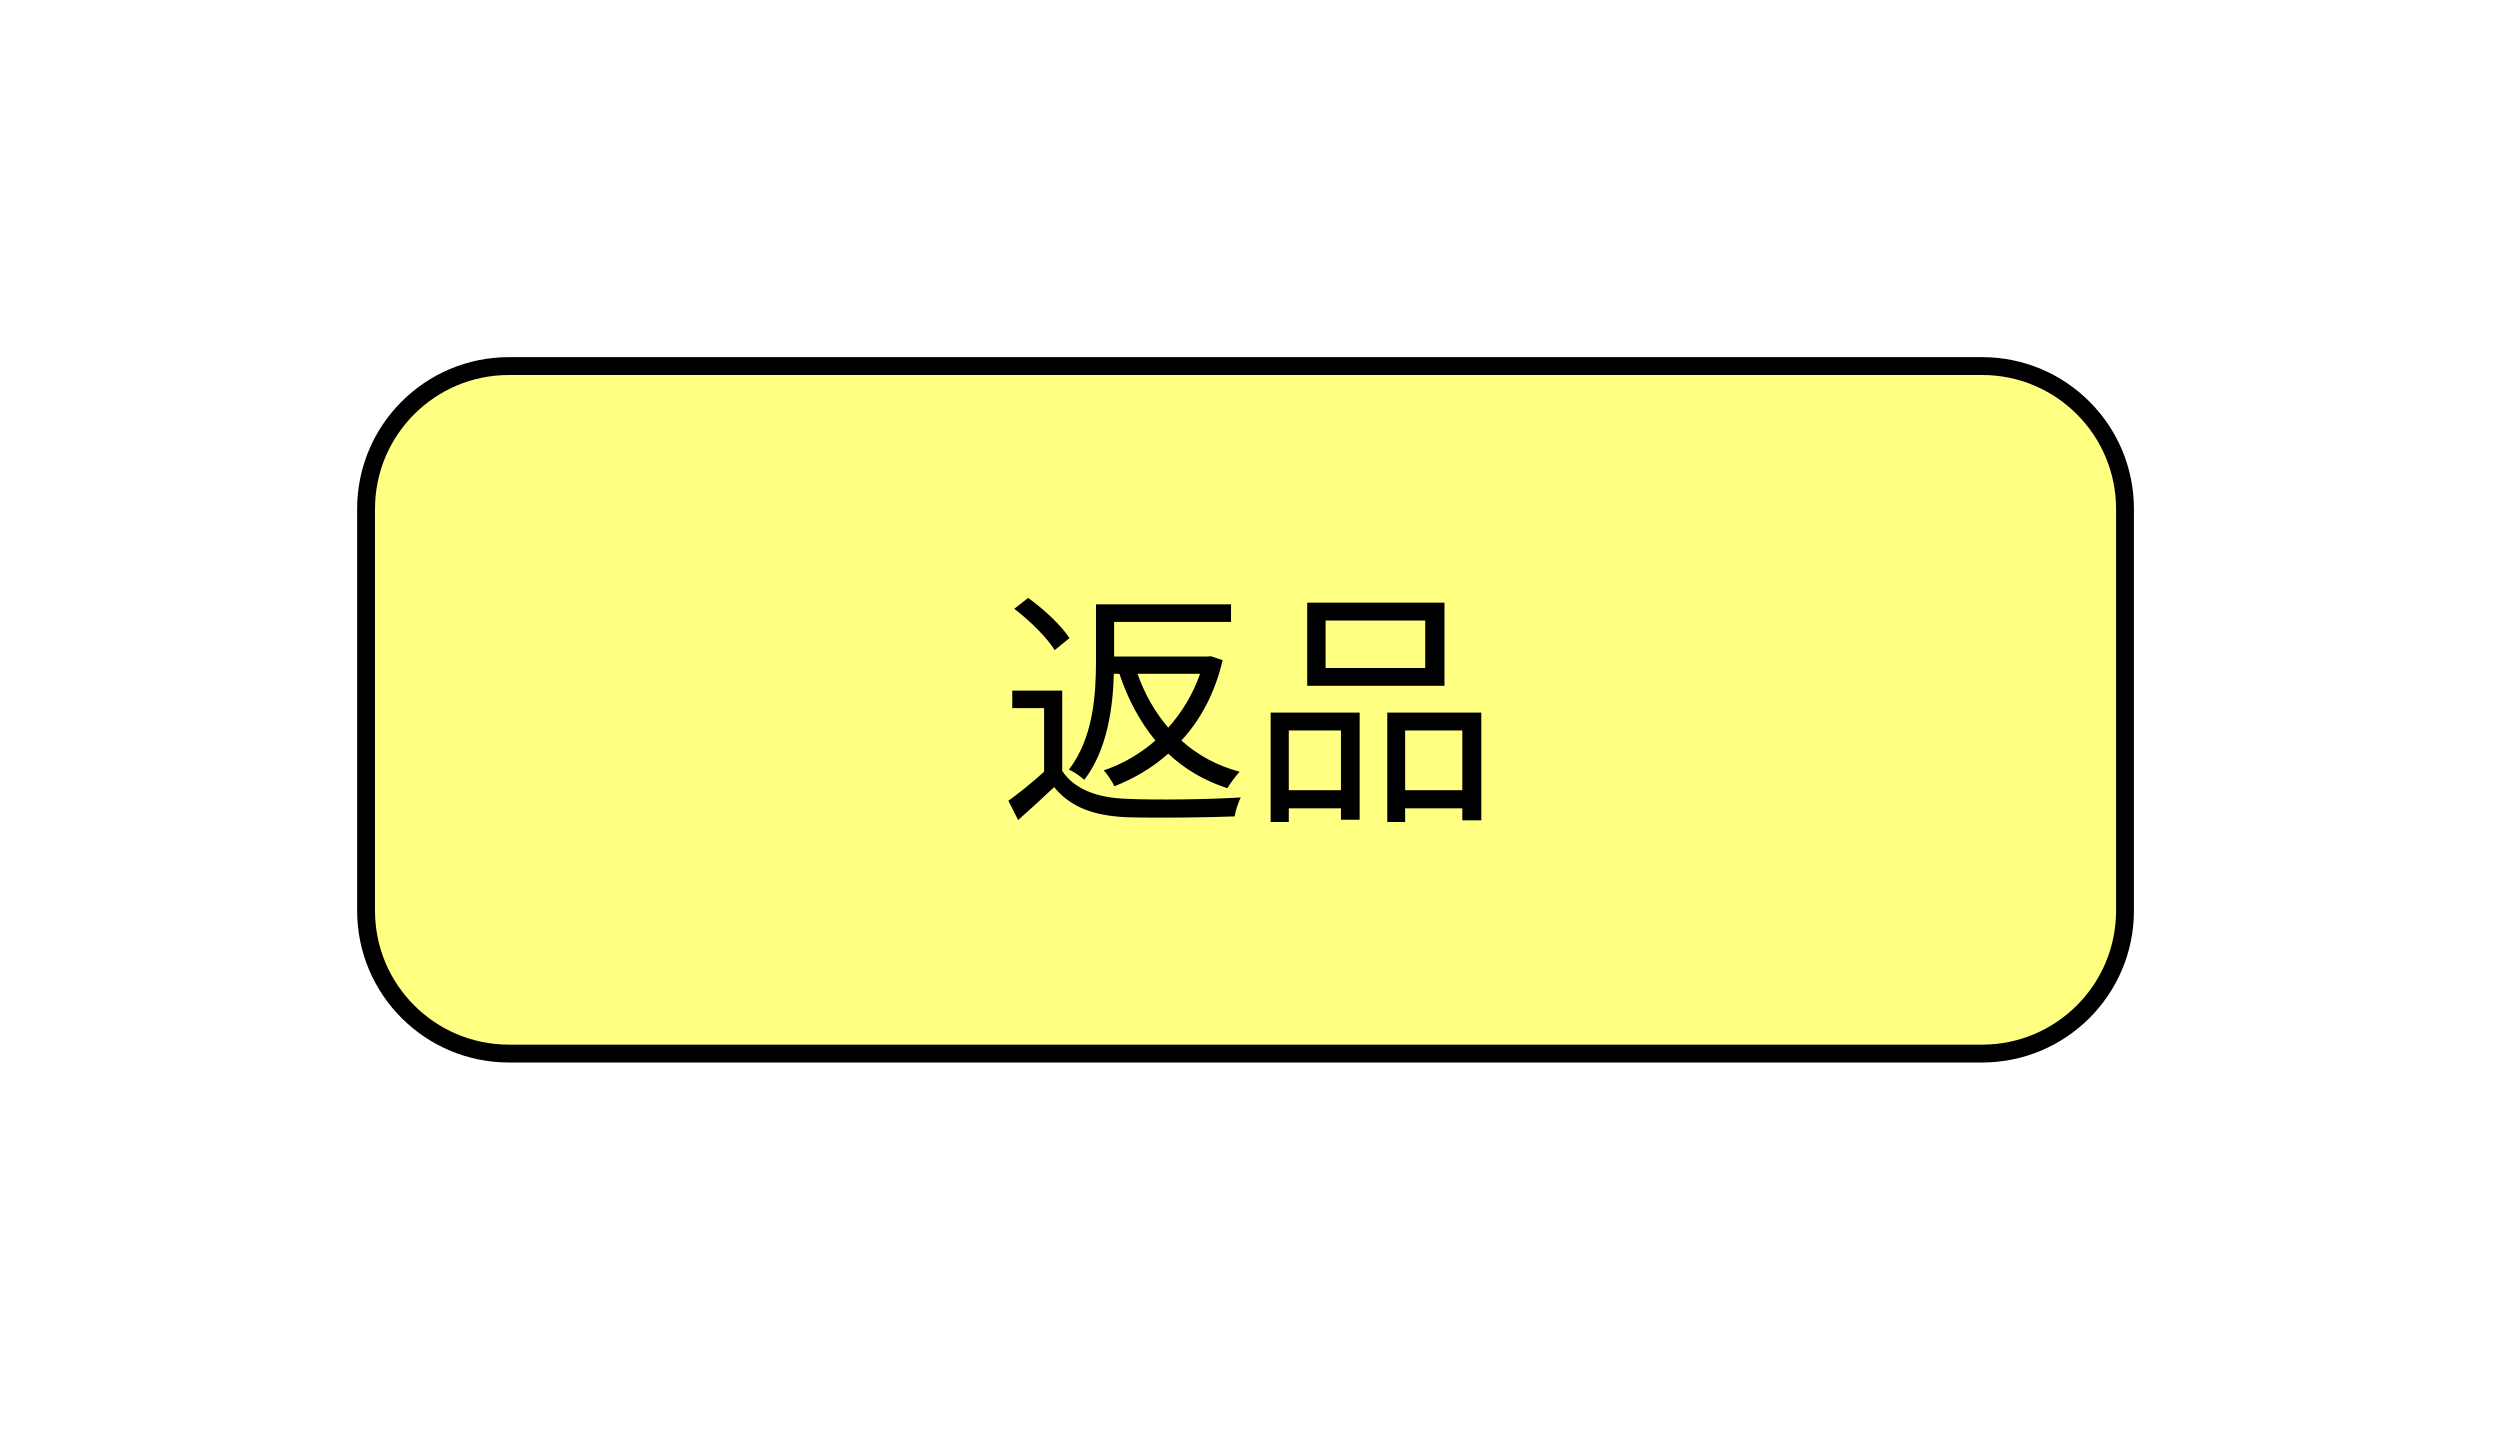
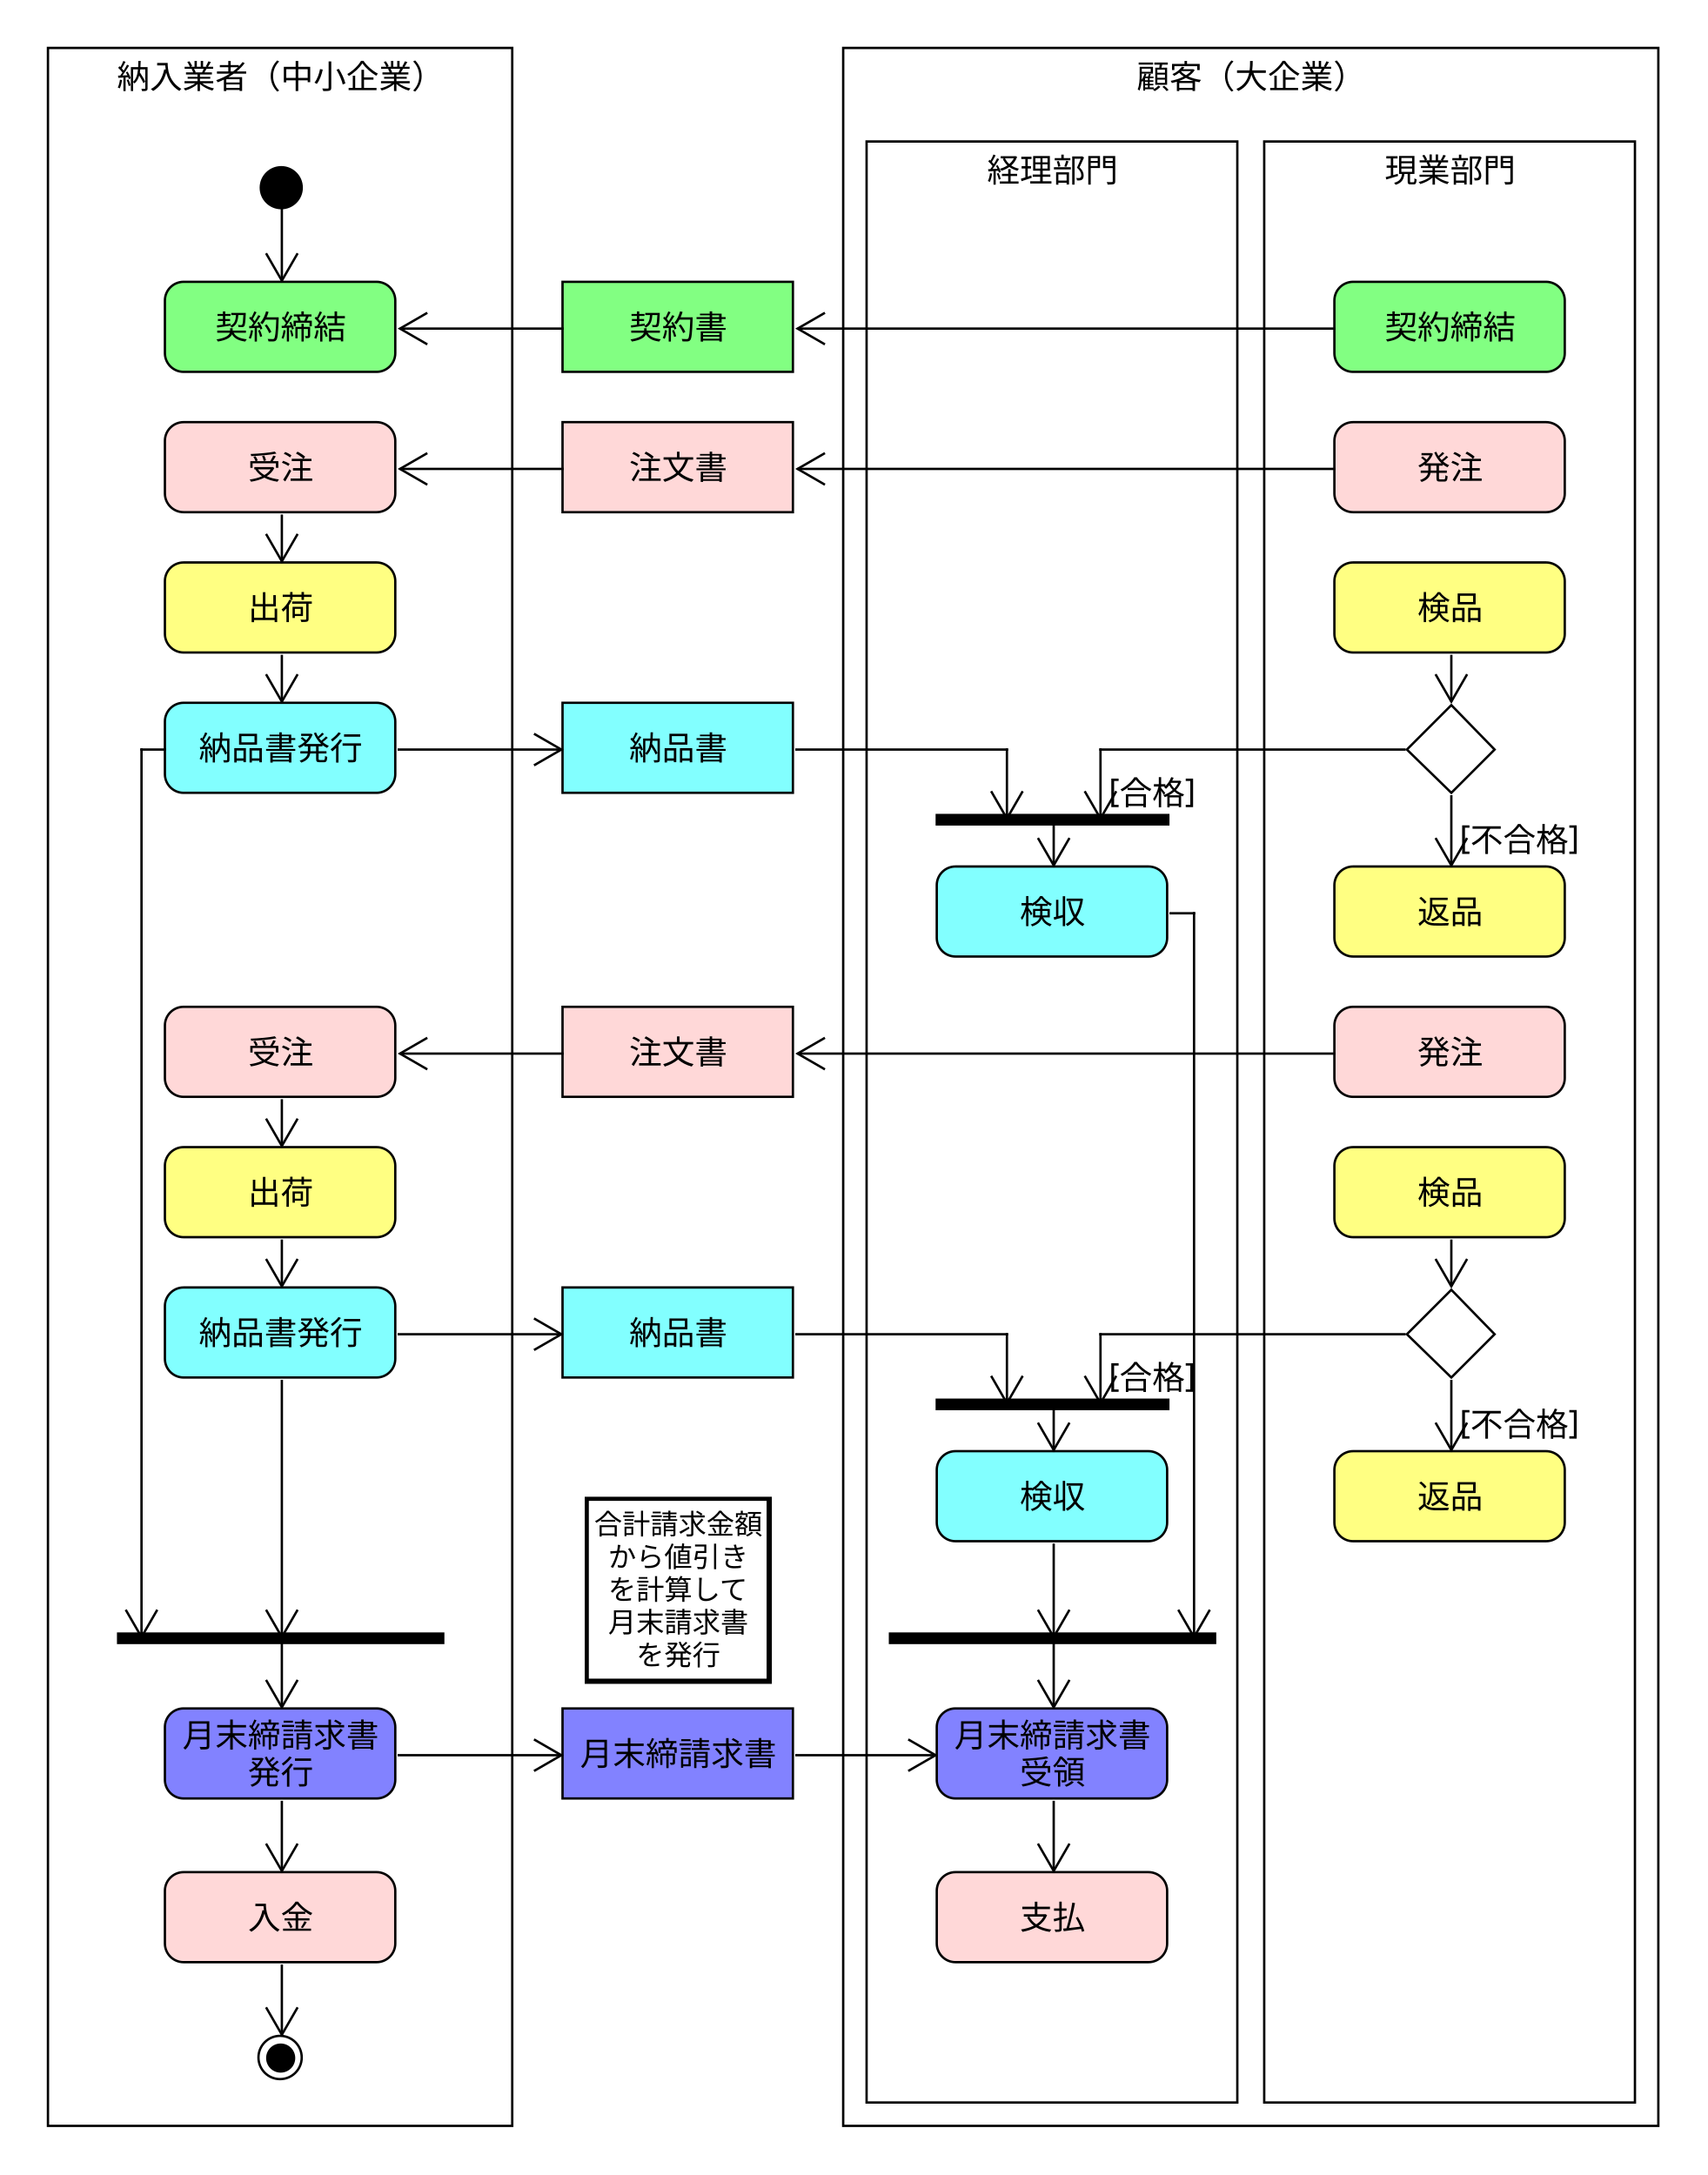
- <svg xmlns="http://www.w3.org/2000/svg" fill-opacity="1" color-rendering="auto" color-interpolation="auto" text-rendering="auto" stroke="black" stroke-linecap="square" width="140" stroke-miterlimit="10" shape-rendering="auto" stroke-opacity="1" fill="black" stroke-dasharray="none" font-weight="normal" stroke-width="1" viewBox="530 580 140 80" height="80" font-family="'Dialog'" font-style="normal" stroke-linejoin="miter" font-size="12px" stroke-dashoffset="0" image-rendering="auto">
+ <svg xmlns="http://www.w3.org/2000/svg" fill-opacity="1" color-rendering="auto" color-interpolation="auto" text-rendering="auto" stroke="black" stroke-linecap="square" width="730" stroke-miterlimit="10" shape-rendering="auto" stroke-opacity="1" fill="black" stroke-dasharray="none" font-weight="normal" stroke-width="1" viewBox="-20 -20 730 930" height="930" font-family="'Dialog'" font-style="normal" stroke-linejoin="miter" font-size="12px" stroke-dashoffset="0" image-rendering="auto">
  <defs id="genericDefs" />
  <g>
    <defs id="defs1">
      <clipPath clipPathUnits="userSpaceOnUse" id="clipPath1">
        <path d="M0 0 L2147483647 0 L2147483647 2147483647 L0 2147483647 L0 0 Z" />
      </clipPath>
      <clipPath clipPathUnits="userSpaceOnUse" id="clipPath2">
        <path d="M0 0 L0 40 L100 40 L100 0 Z" />
      </clipPath>
+       <clipPath clipPathUnits="userSpaceOnUse" id="clipPath3">
+         <path d="M0 0 L0 40 L40 40 L40 0 Z" />
+       </clipPath>
+       <clipPath clipPathUnits="userSpaceOnUse" id="clipPath4">
+         <path d="M0 0 L0 80 L80 80 L80 0 Z" />
+       </clipPath>
+       <clipPath clipPathUnits="userSpaceOnUse" id="clipPath5">
+         <path d="M0 0 L0 20 L140 20 L140 0 Z" />
+       </clipPath>
+       <clipPath clipPathUnits="userSpaceOnUse" id="clipPath6">
+         <path d="M0 0 L0 20 L100 20 L100 0 Z" />
+       </clipPath>
+       <clipPath clipPathUnits="userSpaceOnUse" id="clipPath7">
+         <path d="M0 0 L0 840 L160 840 L160 0 Z" />
+       </clipPath>
+       <clipPath clipPathUnits="userSpaceOnUse" id="clipPath8">
+         <path d="M0 0 L0 20 L20 20 L20 0 Z" />
+       </clipPath>
+       <clipPath clipPathUnits="userSpaceOnUse" id="clipPath9">
+         <path d="M0 0 L0 890 L350 890 L350 0 Z" />
+       </clipPath>
+       <clipPath clipPathUnits="userSpaceOnUse" id="clipPath10">
+         <path d="M0 0 L0 890 L200 890 L200 0 Z" />
+       </clipPath>
+       <clipPath clipPathUnits="userSpaceOnUse" id="clipPath11">
+         <path d="M0 0 L0 60 L80 60 L80 0 Z" />
+       </clipPath>
+       <clipPath clipPathUnits="userSpaceOnUse" id="clipPath12">
+         <path d="M0 0 L0 50 L30 50 L30 0 Z" />
+       </clipPath>
+       <clipPath clipPathUnits="userSpaceOnUse" id="clipPath13">
+         <path d="M0 0 L0 30 L100 30 L100 0 Z" />
+       </clipPath>
+       <clipPath clipPathUnits="userSpaceOnUse" id="clipPath14">
+         <path d="M0 0 L0 30 L260 30 L260 0 Z" />
+       </clipPath>
+       <clipPath clipPathUnits="userSpaceOnUse" id="clipPath15">
+         <path d="M0 0 L0 60 L30 60 L30 0 Z" />
+       </clipPath>
+       <clipPath clipPathUnits="userSpaceOnUse" id="clipPath16">
+         <path d="M0 0 L0 70 L30 70 L30 0 Z" />
+       </clipPath>
+       <clipPath clipPathUnits="userSpaceOnUse" id="clipPath17">
+         <path d="M0 0 L0 340 L40 340 L40 0 Z" />
+       </clipPath>
+       <clipPath clipPathUnits="userSpaceOnUse" id="clipPath18">
+         <path d="M0 0 L0 60 L160 60 L160 0 Z" />
+       </clipPath>
+       <clipPath clipPathUnits="userSpaceOnUse" id="clipPath19">
+         <path d="M0 0 L0 30 L90 30 L90 0 Z" />
+       </clipPath>
+       <clipPath clipPathUnits="userSpaceOnUse" id="clipPath20">
+         <path d="M0 0 L0 60 L120 60 L120 0 Z" />
+       </clipPath>
+       <clipPath clipPathUnits="userSpaceOnUse" id="clipPath21">
+         <path d="M0 0 L0 140 L30 140 L30 0 Z" />
+       </clipPath>
+       <clipPath clipPathUnits="userSpaceOnUse" id="clipPath22">
+         <path d="M0 0 L0 410 L40 410 L40 0 Z" />
+       </clipPath>
    </defs>
+     <g fill="rgb(255,255,0)" fill-opacity="0.49" transform="translate(550,350)" stroke-opacity="0.49" stroke="rgb(255,255,0)">
+       <rect x="0.5" y="0.5" clip-path="url(#clipPath2)" width="98.5" rx="8" ry="8" height="38.5" stroke="none" />
+     </g>
+     <g transform="translate(550,350)">
+       <rect x="0.5" y="0.5" clip-path="url(#clipPath2)" fill="none" width="98.5" rx="8" ry="8" height="38.5" />
+       <text x="36" font-size="14px" y="24.909" clip-path="url(#clipPath2)" font-family="sans-serif" stroke="none" xml:space="preserve">返品</text>
+     </g>
+     <g fill="rgb(255,255,255)" fill-opacity="0" transform="translate(580,280)" stroke-opacity="0" stroke="rgb(255,255,255)">
+       <path d="M20.5 1.5 L39 20.5 L20.5 39 L1.5 20.5 Z" stroke="none" clip-path="url(#clipPath3)" />
+     </g>
+     <g transform="translate(580,280)">
+       <path fill="none" d="M20.5 1.5 L39 20.5 L20.5 39 L1.5 20.5 Z" clip-path="url(#clipPath3)" />
+     </g>
    <g fill="rgb(255,255,0)" fill-opacity="0.49" transform="translate(550,600)" stroke-opacity="0.49" stroke="rgb(255,255,0)">
      <rect x="0.5" y="0.5" clip-path="url(#clipPath2)" width="98.5" rx="8" ry="8" height="38.5" stroke="none" />
    </g>
    <g transform="translate(550,600)">
      <rect x="0.5" y="0.5" clip-path="url(#clipPath2)" fill="none" width="98.5" rx="8" ry="8" height="38.5" />
      <text x="36" font-size="14px" y="24.909" clip-path="url(#clipPath2)" font-family="sans-serif" stroke="none" xml:space="preserve">返品</text>
+     </g>
+     <g fill="rgb(255,255,255)" fill-opacity="0.49" transform="translate(580,530)" stroke-opacity="0.49" stroke="rgb(255,255,255)">
+       <path d="M20.5 1.5 L39 20.5 L20.5 39 L1.5 20.5 Z" stroke="none" clip-path="url(#clipPath3)" />
+     </g>
+     <g transform="translate(580,530)">
+       <path fill="none" d="M20.5 1.5 L39 20.5 L20.5 39 L1.5 20.5 Z" clip-path="url(#clipPath3)" />
+     </g>
+     <g fill="rgb(255,255,255)" fill-opacity="0" transform="translate(230,620)" stroke-opacity="0" stroke="rgb(255,255,255)">
+       <rect x="0.5" width="78.5" height="78.5" y="0.5" clip-path="url(#clipPath4)" stroke="none" />
+     </g>
+     <g stroke-width="2.5" transform="translate(230,620)">
+       <rect fill="none" x="0.5" width="78.5" height="78.5" y="0.5" clip-path="url(#clipPath4)" />
+       <text x="4" xml:space="preserve" y="16.02" clip-path="url(#clipPath4)" font-family="sans-serif" stroke="none">合計請求金額</text>
+       <text x="10" xml:space="preserve" y="30.007" clip-path="url(#clipPath4)" font-family="sans-serif" stroke="none">から値引き</text>
+       <text x="10" xml:space="preserve" y="43.993" clip-path="url(#clipPath4)" font-family="sans-serif" stroke="none">を計算して</text>
+       <text x="10" xml:space="preserve" y="57.98" clip-path="url(#clipPath4)" font-family="sans-serif" stroke="none">月末請求書</text>
+       <text x="22" xml:space="preserve" y="71.966" clip-path="url(#clipPath4)" font-family="sans-serif" stroke="none">を発行</text>
+     </g>
+     <g fill="rgb(255,175,175)" fill-opacity="0.49" transform="translate(550,410)" stroke-opacity="0.49" stroke="rgb(255,175,175)">
+       <rect x="0.5" y="0.5" clip-path="url(#clipPath2)" width="98.5" rx="8" ry="8" height="38.5" stroke="none" />
+     </g>
+     <g transform="translate(550,410)">
+       <rect x="0.5" y="0.5" clip-path="url(#clipPath2)" fill="none" width="98.5" rx="8" ry="8" height="38.5" />
+       <text x="36" font-size="14px" y="24.909" clip-path="url(#clipPath2)" font-family="sans-serif" stroke="none" xml:space="preserve">発注</text>
+     </g>
+     <g fill="rgb(255,175,175)" fill-opacity="0.49" transform="translate(220,410)" stroke-opacity="0.49" stroke="rgb(255,175,175)">
+       <rect x="0.5" width="98.5" height="38.5" y="0.5" clip-path="url(#clipPath2)" stroke="none" />
+     </g>
+     <g transform="translate(220,410)">
+       <rect fill="none" x="0.5" width="98.5" height="38.5" y="0.5" clip-path="url(#clipPath2)" />
+       <text x="29" font-size="14px" y="24.909" clip-path="url(#clipPath2)" font-family="sans-serif" stroke="none" xml:space="preserve">注文書</text>
+     </g>
+     <g fill="rgb(255,175,175)" fill-opacity="0.49" transform="translate(50,410)" stroke-opacity="0.49" stroke="rgb(255,175,175)">
+       <rect x="0.5" y="0.5" clip-path="url(#clipPath2)" width="98.5" rx="8" ry="8" height="38.5" stroke="none" />
+     </g>
+     <g transform="translate(50,410)">
+       <rect x="0.5" y="0.5" clip-path="url(#clipPath2)" fill="none" width="98.5" rx="8" ry="8" height="38.5" />
+       <text x="36" font-size="14px" y="24.909" clip-path="url(#clipPath2)" font-family="sans-serif" stroke="none" xml:space="preserve">受注</text>
+     </g>
+     <g fill="rgb(255,175,175)" fill-opacity="0.49" transform="translate(550,160)" stroke-opacity="0.49" stroke="rgb(255,175,175)">
+       <rect x="0.5" y="0.5" clip-path="url(#clipPath2)" width="98.5" rx="8" ry="8" height="38.5" stroke="none" />
+     </g>
+     <g transform="translate(550,160)">
+       <rect x="0.5" y="0.5" clip-path="url(#clipPath2)" fill="none" width="98.5" rx="8" ry="8" height="38.5" />
+       <text x="36" font-size="14px" y="24.909" clip-path="url(#clipPath2)" font-family="sans-serif" stroke="none" xml:space="preserve">発注</text>
+     </g>
+     <g fill="rgb(255,175,175)" fill-opacity="0.49" transform="translate(50,160)" stroke-opacity="0.49" stroke="rgb(255,175,175)">
+       <rect x="0.5" y="0.5" clip-path="url(#clipPath2)" width="98.5" rx="8" ry="8" height="38.5" stroke="none" />
+     </g>
+     <g transform="translate(50,160)">
+       <rect x="0.5" y="0.5" clip-path="url(#clipPath2)" fill="none" width="98.5" rx="8" ry="8" height="38.5" />
+       <text x="36" font-size="14px" y="24.909" clip-path="url(#clipPath2)" font-family="sans-serif" stroke="none" xml:space="preserve">受注</text>
+     </g>
+     <g fill="rgb(255,175,175)" fill-opacity="0.49" transform="translate(220,160)" stroke-opacity="0.49" stroke="rgb(255,175,175)">
+       <rect x="0.5" width="98.5" height="38.5" y="0.5" clip-path="url(#clipPath2)" stroke="none" />
+     </g>
+     <g transform="translate(220,160)">
+       <rect fill="none" x="0.5" width="98.5" height="38.5" y="0.5" clip-path="url(#clipPath2)" />
+       <text x="29" font-size="14px" y="24.909" clip-path="url(#clipPath2)" font-family="sans-serif" stroke="none" xml:space="preserve">注文書</text>
+     </g>
+     <g stroke-width="5" transform="translate(30,670)">
+       <path fill="none" d="M0.5 10.5 L139 10.5" clip-path="url(#clipPath5)" />
+     </g>
+     <g stroke-width="5" transform="translate(360,670)">
+       <path fill="none" d="M0.5 10.5 L139 10.5" clip-path="url(#clipPath5)" />
+     </g>
+     <g stroke-width="5" transform="translate(380,570)">
+       <path fill="none" d="M0.5 10.5 L99 10.5" clip-path="url(#clipPath6)" />
+     </g>
+     <g stroke-width="5" transform="translate(380,320)">
+       <path fill="none" d="M0.5 10.5 L99 10.5" clip-path="url(#clipPath6)" />
+     </g>
+     <g fill="rgb(0,255,0)" fill-opacity="0.49" transform="translate(220,100)" stroke-opacity="0.49" stroke="rgb(0,255,0)">
+       <rect x="0.5" width="98.5" height="38.5" y="0.5" clip-path="url(#clipPath2)" stroke="none" />
+     </g>
+     <g transform="translate(220,100)">
+       <rect fill="none" x="0.5" width="98.5" height="38.5" y="0.5" clip-path="url(#clipPath2)" />
+       <text x="29" font-size="14px" y="24.909" clip-path="url(#clipPath2)" font-family="sans-serif" stroke="none" xml:space="preserve">契約書</text>
+     </g>
+     <g fill="rgb(255,255,255)" fill-opacity="0" transform="translate(350,40)" stroke-opacity="0" stroke="rgb(255,255,255)">
+       <rect x="0.5" width="158.5" height="838.5" y="0.5" clip-path="url(#clipPath7)" stroke="none" />
+     </g>
+     <g transform="translate(350,40)">
+       <rect fill="none" x="0.5" width="158.5" height="838.5" y="0.5" clip-path="url(#clipPath7)" />
+       <text x="52" font-size="14px" y="17.817" clip-path="url(#clipPath7)" font-family="sans-serif" stroke="none" xml:space="preserve">経理部門</text>
+     </g>
+     <g fill="rgb(255,255,255)" fill-opacity="0" transform="translate(520,40)" stroke-opacity="0" stroke="rgb(255,255,255)">
+       <rect x="0.5" width="158.5" height="838.5" y="0.5" clip-path="url(#clipPath7)" stroke="none" />
+     </g>
+     <g transform="translate(520,40)">
+       <rect fill="none" x="0.5" width="158.5" height="838.5" y="0.5" clip-path="url(#clipPath7)" />
+       <text x="52" font-size="14px" y="17.817" clip-path="url(#clipPath7)" font-family="sans-serif" stroke="none" xml:space="preserve">現業部門</text>
+     </g>
+     <g fill="rgb(0,255,0)" fill-opacity="0.49" transform="translate(550,100)" stroke-opacity="0.49" stroke="rgb(0,255,0)">
+       <rect x="0.5" y="0.5" clip-path="url(#clipPath2)" width="98.5" rx="8" ry="8" height="38.5" stroke="none" />
+     </g>
+     <g transform="translate(550,100)">
+       <rect x="0.5" y="0.5" clip-path="url(#clipPath2)" fill="none" width="98.5" rx="8" ry="8" height="38.5" />
+       <text x="22" font-size="14px" y="24.909" clip-path="url(#clipPath2)" font-family="sans-serif" stroke="none" xml:space="preserve">契約締結</text>
+     </g>
+     <g fill="rgb(0,255,0)" fill-opacity="0.49" transform="translate(50,100)" stroke-opacity="0.49" stroke="rgb(0,255,0)">
+       <rect x="0.5" y="0.5" clip-path="url(#clipPath2)" width="98.5" rx="8" ry="8" height="38.5" stroke="none" />
+     </g>
+     <g transform="translate(50,100)">
+       <rect x="0.5" y="0.5" clip-path="url(#clipPath2)" fill="none" width="98.5" rx="8" ry="8" height="38.5" />
+       <text x="22" font-size="14px" y="24.909" clip-path="url(#clipPath2)" font-family="sans-serif" stroke="none" xml:space="preserve">契約締結</text>
+     </g>
+     <g fill="rgb(255,255,0)" fill-opacity="0.49" transform="translate(550,470)" stroke-opacity="0.49" stroke="rgb(255,255,0)">
+       <rect x="0.5" y="0.5" clip-path="url(#clipPath2)" width="98.5" rx="8" ry="8" height="38.5" stroke="none" />
+     </g>
+     <g transform="translate(550,470)">
+       <rect x="0.5" y="0.5" clip-path="url(#clipPath2)" fill="none" width="98.5" rx="8" ry="8" height="38.5" />
+       <text x="36" font-size="14px" y="24.909" clip-path="url(#clipPath2)" font-family="sans-serif" stroke="none" xml:space="preserve">検品</text>
+     </g>
+     <g fill="rgb(255,255,0)" fill-opacity="0.49" transform="translate(550,220)" stroke-opacity="0.49" stroke="rgb(255,255,0)">
+       <rect x="0.5" y="0.5" clip-path="url(#clipPath2)" width="98.5" rx="8" ry="8" height="38.5" stroke="none" />
+     </g>
+     <g transform="translate(550,220)">
+       <rect x="0.5" y="0.5" clip-path="url(#clipPath2)" fill="none" width="98.5" rx="8" ry="8" height="38.5" />
+       <text x="36" font-size="14px" y="24.909" clip-path="url(#clipPath2)" font-family="sans-serif" stroke="none" xml:space="preserve">検品</text>
+     </g>
+     <g fill="rgb(0,255,255)" fill-opacity="0.49" transform="translate(220,530)" stroke-opacity="0.49" stroke="rgb(0,255,255)">
+       <rect x="0.5" width="98.5" height="38.5" y="0.5" clip-path="url(#clipPath2)" stroke="none" />
+     </g>
+     <g transform="translate(220,530)">
+       <rect fill="none" x="0.5" width="98.5" height="38.5" y="0.5" clip-path="url(#clipPath2)" />
+       <text x="29" font-size="14px" y="24.909" clip-path="url(#clipPath2)" font-family="sans-serif" stroke="none" xml:space="preserve">納品書</text>
+     </g>
+     <g fill="rgb(0,255,255)" fill-opacity="0.49" transform="translate(220,280)" stroke-opacity="0.49" stroke="rgb(0,255,255)">
+       <rect x="0.5" width="98.5" height="38.5" y="0.5" clip-path="url(#clipPath2)" stroke="none" />
+     </g>
+     <g transform="translate(220,280)">
+       <rect fill="none" x="0.5" width="98.5" height="38.5" y="0.5" clip-path="url(#clipPath2)" />
+       <text x="29" font-size="14px" y="24.909" clip-path="url(#clipPath2)" font-family="sans-serif" stroke="none" xml:space="preserve">納品書</text>
+     </g>
+     <g fill="rgb(0,0,255)" fill-opacity="0.49" transform="translate(220,710)" stroke-opacity="0.49" stroke="rgb(0,0,255)">
+       <rect x="0.5" width="98.5" height="38.5" y="0.5" clip-path="url(#clipPath2)" stroke="none" />
+     </g>
+     <g transform="translate(220,710)">
+       <rect fill="none" x="0.5" width="98.5" height="38.5" y="0.5" clip-path="url(#clipPath2)" />
+       <text x="8" font-size="14px" y="24.909" clip-path="url(#clipPath2)" font-family="sans-serif" stroke="none" xml:space="preserve">月末締請求書</text>
+     </g>
+     <g fill="rgb(255,175,175)" fill-opacity="0.49" transform="translate(380,780)" stroke-opacity="0.49" stroke="rgb(255,175,175)">
+       <rect x="0.5" y="0.5" clip-path="url(#clipPath2)" width="98.5" rx="8" ry="8" height="38.5" stroke="none" />
+     </g>
+     <g transform="translate(380,780)">
+       <rect x="0.5" y="0.5" clip-path="url(#clipPath2)" fill="none" width="98.5" rx="8" ry="8" height="38.5" />
+       <text x="36" font-size="14px" y="24.909" clip-path="url(#clipPath2)" font-family="sans-serif" stroke="none" xml:space="preserve">支払</text>
+     </g>
+     <g fill="rgb(0,0,255)" fill-opacity="0.49" transform="translate(380,710)" stroke-opacity="0.49" stroke="rgb(0,0,255)">
+       <rect x="0.5" y="0.5" clip-path="url(#clipPath2)" width="98.5" rx="8" ry="8" height="38.5" stroke="none" />
+     </g>
+     <g transform="translate(380,710)">
+       <rect x="0.5" y="0.5" clip-path="url(#clipPath2)" fill="none" width="98.5" rx="8" ry="8" height="38.5" />
+       <text x="8" font-size="14px" y="17" clip-path="url(#clipPath2)" font-family="sans-serif" stroke="none" xml:space="preserve">月末締請求書</text>
+       <text x="36" font-size="14px" y="32.817" clip-path="url(#clipPath2)" font-family="sans-serif" stroke="none" xml:space="preserve">受領</text>
+     </g>
+     <g fill="rgb(255,175,175)" fill-opacity="0.49" transform="translate(50,780)" stroke-opacity="0.49" stroke="rgb(255,175,175)">
+       <rect x="0.5" y="0.5" clip-path="url(#clipPath2)" width="98.5" rx="8" ry="8" height="38.5" stroke="none" />
+     </g>
+     <g transform="translate(50,780)">
+       <rect x="0.5" y="0.5" clip-path="url(#clipPath2)" fill="none" width="98.5" rx="8" ry="8" height="38.5" />
+       <text x="36" font-size="14px" y="24.909" clip-path="url(#clipPath2)" font-family="sans-serif" stroke="none" xml:space="preserve">入金</text>
+     </g>
+     <g fill="rgb(0,255,255)" fill-opacity="0.49" transform="translate(380,600)" stroke-opacity="0.49" stroke="rgb(0,255,255)">
+       <rect x="0.5" y="0.5" clip-path="url(#clipPath2)" width="98.5" rx="8" ry="8" height="38.5" stroke="none" />
+     </g>
+     <g transform="translate(380,600)">
+       <rect x="0.5" y="0.5" clip-path="url(#clipPath2)" fill="none" width="98.5" rx="8" ry="8" height="38.5" />
+       <text x="36" font-size="14px" y="24.909" clip-path="url(#clipPath2)" font-family="sans-serif" stroke="none" xml:space="preserve">検収</text>
+     </g>
+     <g fill="rgb(0,255,255)" fill-opacity="0.49" transform="translate(380,350)" stroke-opacity="0.49" stroke="rgb(0,255,255)">
+       <rect x="0.5" y="0.5" clip-path="url(#clipPath2)" width="98.5" rx="8" ry="8" height="38.5" stroke="none" />
+     </g>
+     <g transform="translate(380,350)">
+       <rect x="0.5" y="0.5" clip-path="url(#clipPath2)" fill="none" width="98.5" rx="8" ry="8" height="38.5" />
+       <text x="36" font-size="14px" y="24.909" clip-path="url(#clipPath2)" font-family="sans-serif" stroke="none" xml:space="preserve">検収</text>
+     </g>
+     <g fill="rgb(0,0,255)" fill-opacity="0.49" transform="translate(50,710)" stroke-opacity="0.49" stroke="rgb(0,0,255)">
+       <rect x="0.5" y="0.5" clip-path="url(#clipPath2)" width="98.5" rx="8" ry="8" height="38.5" stroke="none" />
+     </g>
+     <g transform="translate(50,710)">
+       <rect x="0.5" y="0.5" clip-path="url(#clipPath2)" fill="none" width="98.5" rx="8" ry="8" height="38.5" />
+       <text x="8" font-size="14px" y="17" clip-path="url(#clipPath2)" font-family="sans-serif" stroke="none" xml:space="preserve">月末締請求書</text>
+       <text x="36" font-size="14px" y="32.817" clip-path="url(#clipPath2)" font-family="sans-serif" stroke="none" xml:space="preserve">発行</text>
+     </g>
+     <g fill="rgb(0,255,255)" fill-opacity="0.49" transform="translate(50,530)" stroke-opacity="0.49" stroke="rgb(0,255,255)">
+       <rect x="0.5" y="0.5" clip-path="url(#clipPath2)" width="98.5" rx="8" ry="8" height="38.5" stroke="none" />
+     </g>
+     <g transform="translate(50,530)">
+       <rect x="0.5" y="0.5" clip-path="url(#clipPath2)" fill="none" width="98.5" rx="8" ry="8" height="38.5" />
+       <text x="15" font-size="14px" y="24.909" clip-path="url(#clipPath2)" font-family="sans-serif" stroke="none" xml:space="preserve">納品書発行</text>
+     </g>
+     <g fill="rgb(255,255,0)" fill-opacity="0.49" transform="translate(50,470)" stroke-opacity="0.49" stroke="rgb(255,255,0)">
+       <rect x="0.5" y="0.5" clip-path="url(#clipPath2)" width="98.5" rx="8" ry="8" height="38.5" stroke="none" />
+     </g>
+     <g transform="translate(50,470)">
+       <rect x="0.5" y="0.5" clip-path="url(#clipPath2)" fill="none" width="98.5" rx="8" ry="8" height="38.5" />
+       <text x="36" font-size="14px" y="24.909" clip-path="url(#clipPath2)" font-family="sans-serif" stroke="none" xml:space="preserve">出荷</text>
+     </g>
+     <g fill="rgb(0,255,255)" fill-opacity="0.49" transform="translate(50,280)" stroke-opacity="0.49" stroke="rgb(0,255,255)">
+       <rect x="0.5" y="0.5" clip-path="url(#clipPath2)" width="98.5" rx="8" ry="8" height="38.5" stroke="none" />
+     </g>
+     <g transform="translate(50,280)">
+       <rect x="0.5" y="0.5" clip-path="url(#clipPath2)" fill="none" width="98.5" rx="8" ry="8" height="38.5" />
+       <text x="15" font-size="14px" y="24.909" clip-path="url(#clipPath2)" font-family="sans-serif" stroke="none" xml:space="preserve">納品書発行</text>
+     </g>
+     <g fill="rgb(255,255,255)" fill-opacity="0" transform="translate(90,850)" stroke-opacity="0" stroke="rgb(255,255,255)">
+       <circle r="9.25" clip-path="url(#clipPath8)" cx="9.75" cy="9.75" stroke="none" />
+     </g>
+     <g transform="translate(90,850)">
+       <circle fill="none" r="9.25" clip-path="url(#clipPath8)" cx="9.75" cy="9.75" />
+       <circle r="6.227" clip-path="url(#clipPath8)" cx="10" cy="10" stroke="none" />
+     </g>
+     <g fill="rgb(255,255,255)" fill-opacity="0" transform="translate(90,850)" stroke-opacity="0" stroke="rgb(255,255,255)">
+       <circle fill="none" r="6.227" clip-path="url(#clipPath8)" cx="10" cy="10" />
+     </g>
+     <g fill="rgb(255,255,0)" fill-opacity="0.49" transform="translate(50,220)" stroke-opacity="0.49" stroke="rgb(255,255,0)">
+       <rect x="0.5" y="0.5" clip-path="url(#clipPath2)" width="98.5" rx="8" ry="8" height="38.5" stroke="none" />
+     </g>
+     <g transform="translate(50,220)">
+       <rect x="0.5" y="0.5" clip-path="url(#clipPath2)" fill="none" width="98.5" rx="8" ry="8" height="38.5" />
+       <text x="36" font-size="14px" y="24.909" clip-path="url(#clipPath2)" font-family="sans-serif" stroke="none" xml:space="preserve">出荷</text>
+     </g>
+     <g transform="translate(90,50)">
+       <circle r="8.75" clip-path="url(#clipPath8)" cx="10.25" cy="10.25" stroke="none" />
+       <circle fill="none" r="8.75" clip-path="url(#clipPath8)" cx="10.25" cy="10.25" />
+     </g>
+     <g fill="rgb(255,255,255)" fill-opacity="0" transform="translate(340,0)" stroke-opacity="0" stroke="rgb(255,255,255)">
+       <rect x="0.5" width="348.5" height="888.5" y="0.5" clip-path="url(#clipPath9)" stroke="none" />
+     </g>
+     <g transform="translate(340,0)">
+       <rect fill="none" x="0.5" width="348.5" height="888.5" y="0.5" clip-path="url(#clipPath9)" />
+       <text x="126" font-size="14px" y="17.817" clip-path="url(#clipPath9)" font-family="sans-serif" stroke="none" xml:space="preserve">顧客（大企業）</text>
+     </g>
+     <g fill="rgb(255,255,255)" fill-opacity="0" stroke-opacity="0" stroke="rgb(255,255,255)">
+       <rect x="0.5" width="198.5" height="888.5" y="0.5" clip-path="url(#clipPath10)" stroke="none" />
+     </g>
+     <g>
+       <rect fill="none" x="0.5" width="198.5" height="888.5" y="0.5" clip-path="url(#clipPath10)" />
+       <text x="30" font-size="14px" y="17.817" clip-path="url(#clipPath10)" font-family="sans-serif" stroke="none" xml:space="preserve">納入業者（中小企業）</text>
+     </g>
+     <g transform="translate(590,310)">
+       <path fill="none" d="M10.5 39.5 L10.5 10.5" clip-path="url(#clipPath11)" />
+       <path fill="none" d="M17 28.742 L10.5 40 L4 28.742" clip-path="url(#clipPath11)" />
+       <text x="14" font-size="14px" y="32.909" clip-path="url(#clipPath11)" font-family="sans-serif" stroke="none" xml:space="preserve">[不合格]</text>
+     </g>
+     <g transform="translate(590,250)">
+       <path fill="none" d="M10.5 29.5 L10.5 10.5" clip-path="url(#clipPath12)" />
+       <path fill="none" d="M17 18.742 L10.5 30 L4 18.742" clip-path="url(#clipPath12)" />
+     </g>
+     <g transform="translate(590,560)">
+       <path fill="none" d="M10.5 39.5 L10.5 10.5" clip-path="url(#clipPath11)" />
+       <path fill="none" d="M17 28.742 L10.5 40 L4 28.742" clip-path="url(#clipPath11)" />
+       <text x="14" font-size="14px" y="32.909" clip-path="url(#clipPath11)" font-family="sans-serif" stroke="none" xml:space="preserve">[不合格]</text>
+     </g>
+     <g transform="translate(590,500)">
+       <path fill="none" d="M10.5 29.5 L10.5 10.5" clip-path="url(#clipPath12)" />
+       <path fill="none" d="M17 18.742 L10.5 30 L4 18.742" clip-path="url(#clipPath12)" />
+     </g>
+     <g transform="translate(140,420)">
+       <path fill="none" d="M11.5 10.5 L80.5 10.5" clip-path="url(#clipPath13)" />
+       <path fill="none" d="M22.258 17 L11 10.5 L22.258 4" clip-path="url(#clipPath13)" />
+     </g>
+     <g transform="translate(90,440)">
+       <path fill="none" d="M10.5 29.5 L10.5 10.5" clip-path="url(#clipPath12)" />
+       <path fill="none" d="M17 18.742 L10.5 30 L4 18.742" clip-path="url(#clipPath12)" />
+     </g>
+     <g transform="translate(310,420)">
+       <path fill="none" d="M11.5 10.5 L240.5 10.5" clip-path="url(#clipPath14)" />
+       <path fill="none" d="M22.258 17 L11 10.5 L22.258 4" clip-path="url(#clipPath14)" />
+     </g>
+     <g transform="translate(140,170)">
+       <path fill="none" d="M11.5 10.5 L80.5 10.5" clip-path="url(#clipPath13)" />
+       <path fill="none" d="M22.258 17 L11 10.5 L22.258 4" clip-path="url(#clipPath13)" />
+     </g>
+     <g transform="translate(310,170)">
+       <path fill="none" d="M11.5 10.5 L240.5 10.5" clip-path="url(#clipPath14)" />
+       <path fill="none" d="M22.258 17 L11 10.5 L22.258 4" clip-path="url(#clipPath14)" />
+     </g>
+     <g transform="translate(420,670)">
+       <path fill="none" d="M10.5 39.5 L10.5 10.5" clip-path="url(#clipPath15)" />
+       <path fill="none" d="M17 28.742 L10.5 40 L4 28.742" clip-path="url(#clipPath15)" />
+     </g>
+     <g transform="translate(90,670)">
+       <path fill="none" d="M10.5 39.5 L10.5 10.5" clip-path="url(#clipPath15)" />
+       <path fill="none" d="M17 28.742 L10.5 40 L4 28.742" clip-path="url(#clipPath15)" />
+     </g>
+     <g transform="translate(420,630)">
+       <path fill="none" d="M10.5 49.5 L10.5 10.5" clip-path="url(#clipPath16)" />
+       <path fill="none" d="M17 38.742 L10.5 50 L4 38.742" clip-path="url(#clipPath16)" />
+     </g>
+     <g transform="translate(470,360)">
+       <path fill="none" d="M20.5 319.5 L20.5 10.5" clip-path="url(#clipPath17)" />
+       <path fill="none" d="M20.5 10.5 L10.5 10.5" clip-path="url(#clipPath17)" />
+       <path fill="none" d="M27 308.742 L20.5 320 L14 308.742" clip-path="url(#clipPath17)" />
+     </g>
+     <g transform="translate(420,570)">
+       <path fill="none" d="M10.5 29.5 L10.5 10.5" clip-path="url(#clipPath12)" />
+       <path fill="none" d="M17 18.742 L10.5 30 L4 18.742" clip-path="url(#clipPath12)" />
+     </g>
+     <g transform="translate(420,320)">
+       <path fill="none" d="M10.5 29.5 L10.5 10.5" clip-path="url(#clipPath12)" />
+       <path fill="none" d="M17 18.742 L10.5 30 L4 18.742" clip-path="url(#clipPath12)" />
+     </g>
+     <g transform="translate(140,110)">
+       <path fill="none" d="M11.5 10.5 L80.5 10.5" clip-path="url(#clipPath13)" />
+       <path fill="none" d="M22.258 17 L11 10.5 L22.258 4" clip-path="url(#clipPath13)" />
+     </g>
+     <g transform="translate(310,110)">
+       <path fill="none" d="M11.5 10.5 L240.5 10.5" clip-path="url(#clipPath14)" />
+       <path fill="none" d="M22.258 17 L11 10.5 L22.258 4" clip-path="url(#clipPath14)" />
+     </g>
+     <g transform="translate(90,50)">
+       <path fill="none" d="M10.5 49.5 L10.5 10.5" clip-path="url(#clipPath16)" />
+       <path fill="none" d="M17 38.742 L10.5 50 L4 38.742" clip-path="url(#clipPath16)" />
+     </g>
+     <g transform="translate(440,540)">
+       <path fill="none" d="M10.5 39.5 L10.5 10.5" clip-path="url(#clipPath18)" />
+       <path fill="none" d="M10.5 10.5 L140.5 10.5" clip-path="url(#clipPath18)" />
+       <path fill="none" d="M17 28.742 L10.5 40 L4 28.742" clip-path="url(#clipPath18)" />
+       <text x="14" font-size="14px" y="32.909" clip-path="url(#clipPath18)" font-family="sans-serif" stroke="none" xml:space="preserve">[合格]</text>
+     </g>
+     <g transform="translate(310,720)">
+       <path fill="none" d="M69.5 10.5 L10.5 10.5" clip-path="url(#clipPath19)" />
+       <path fill="none" d="M58.742 4 L70 10.5 L58.742 17" clip-path="url(#clipPath19)" />
+     </g>
+     <g transform="translate(140,720)">
+       <path fill="none" d="M79.5 10.5 L10.5 10.5" clip-path="url(#clipPath13)" />
+       <path fill="none" d="M68.742 4 L80 10.5 L68.742 17" clip-path="url(#clipPath13)" />
+     </g>
+     <g transform="translate(310,540)">
+       <path fill="none" d="M100.5 39.5 L100.5 10.5" clip-path="url(#clipPath20)" />
+       <path fill="none" d="M100.5 10.5 L10.5 10.5" clip-path="url(#clipPath20)" />
+       <path fill="none" d="M107 28.742 L100.5 40 L94 28.742" clip-path="url(#clipPath20)" />
+     </g>
+     <g transform="translate(310,290)">
+       <path fill="none" d="M100.5 39.5 L100.5 10.5" clip-path="url(#clipPath20)" />
+       <path fill="none" d="M100.5 10.5 L10.5 10.5" clip-path="url(#clipPath20)" />
+       <path fill="none" d="M107 28.742 L100.5 40 L94 28.742" clip-path="url(#clipPath20)" />
+     </g>
+     <g transform="translate(140,290)">
+       <path fill="none" d="M79.5 10.5 L10.5 10.5" clip-path="url(#clipPath13)" />
+       <path fill="none" d="M68.742 4 L80 10.5 L68.742 17" clip-path="url(#clipPath13)" />
+     </g>
+     <g transform="translate(140,540)">
+       <path fill="none" d="M79.5 10.5 L10.5 10.5" clip-path="url(#clipPath13)" />
+       <path fill="none" d="M68.742 4 L80 10.5 L68.742 17" clip-path="url(#clipPath13)" />
+     </g>
+     <g transform="translate(420,740)">
+       <path fill="none" d="M10.5 39.5 L10.5 10.5" clip-path="url(#clipPath15)" />
+       <path fill="none" d="M17 28.742 L10.5 40 L4 28.742" clip-path="url(#clipPath15)" />
+     </g>
+     <g transform="translate(90,810)">
+       <path fill="none" d="M10.5 39.5 L10.5 10.5" clip-path="url(#clipPath15)" />
+       <path fill="none" d="M17 28.742 L10.5 40 L4 28.742" clip-path="url(#clipPath15)" />
+     </g>
+     <g transform="translate(440,290)">
+       <path fill="none" d="M10.5 39.5 L10.5 10.5" clip-path="url(#clipPath18)" />
+       <path fill="none" d="M10.5 10.5 L140.5 10.5" clip-path="url(#clipPath18)" />
+       <path fill="none" d="M17 28.742 L10.5 40 L4 28.742" clip-path="url(#clipPath18)" />
+       <text x="14" font-size="14px" y="32.909" clip-path="url(#clipPath18)" font-family="sans-serif" stroke="none" xml:space="preserve">[合格]</text>
+     </g>
+     <g transform="translate(90,740)">
+       <path fill="none" d="M10.5 39.5 L10.5 10.5" clip-path="url(#clipPath15)" />
+       <path fill="none" d="M17 28.742 L10.5 40 L4 28.742" clip-path="url(#clipPath15)" />
+     </g>
+     <g transform="translate(90,560)">
+       <path fill="none" d="M10.5 119.5 L10.5 10.5" clip-path="url(#clipPath21)" />
+       <path fill="none" d="M17 108.742 L10.5 120 L4 108.742" clip-path="url(#clipPath21)" />
+     </g>
+     <g transform="translate(90,500)">
+       <path fill="none" d="M10.5 29.5 L10.5 10.5" clip-path="url(#clipPath12)" />
+       <path fill="none" d="M17 18.742 L10.5 30 L4 18.742" clip-path="url(#clipPath12)" />
+     </g>
+     <g transform="translate(30,290)">
+       <path fill="none" d="M10.5 389.5 L10.5 10.5" clip-path="url(#clipPath22)" />
+       <path fill="none" d="M10.5 10.5 L20.5 10.5" clip-path="url(#clipPath22)" />
+       <path fill="none" d="M17 378.742 L10.5 390 L4 378.742" clip-path="url(#clipPath22)" />
+     </g>
+     <g transform="translate(90,250)">
+       <path fill="none" d="M10.5 29.5 L10.5 10.5" clip-path="url(#clipPath12)" />
+       <path fill="none" d="M17 18.742 L10.5 30 L4 18.742" clip-path="url(#clipPath12)" />
+     </g>
+     <g transform="translate(90,190)">
+       <path fill="none" d="M10.5 29.5 L10.5 10.5" clip-path="url(#clipPath12)" />
+       <path fill="none" d="M17 18.742 L10.5 30 L4 18.742" clip-path="url(#clipPath12)" />
    </g>
  </g>
</svg>
